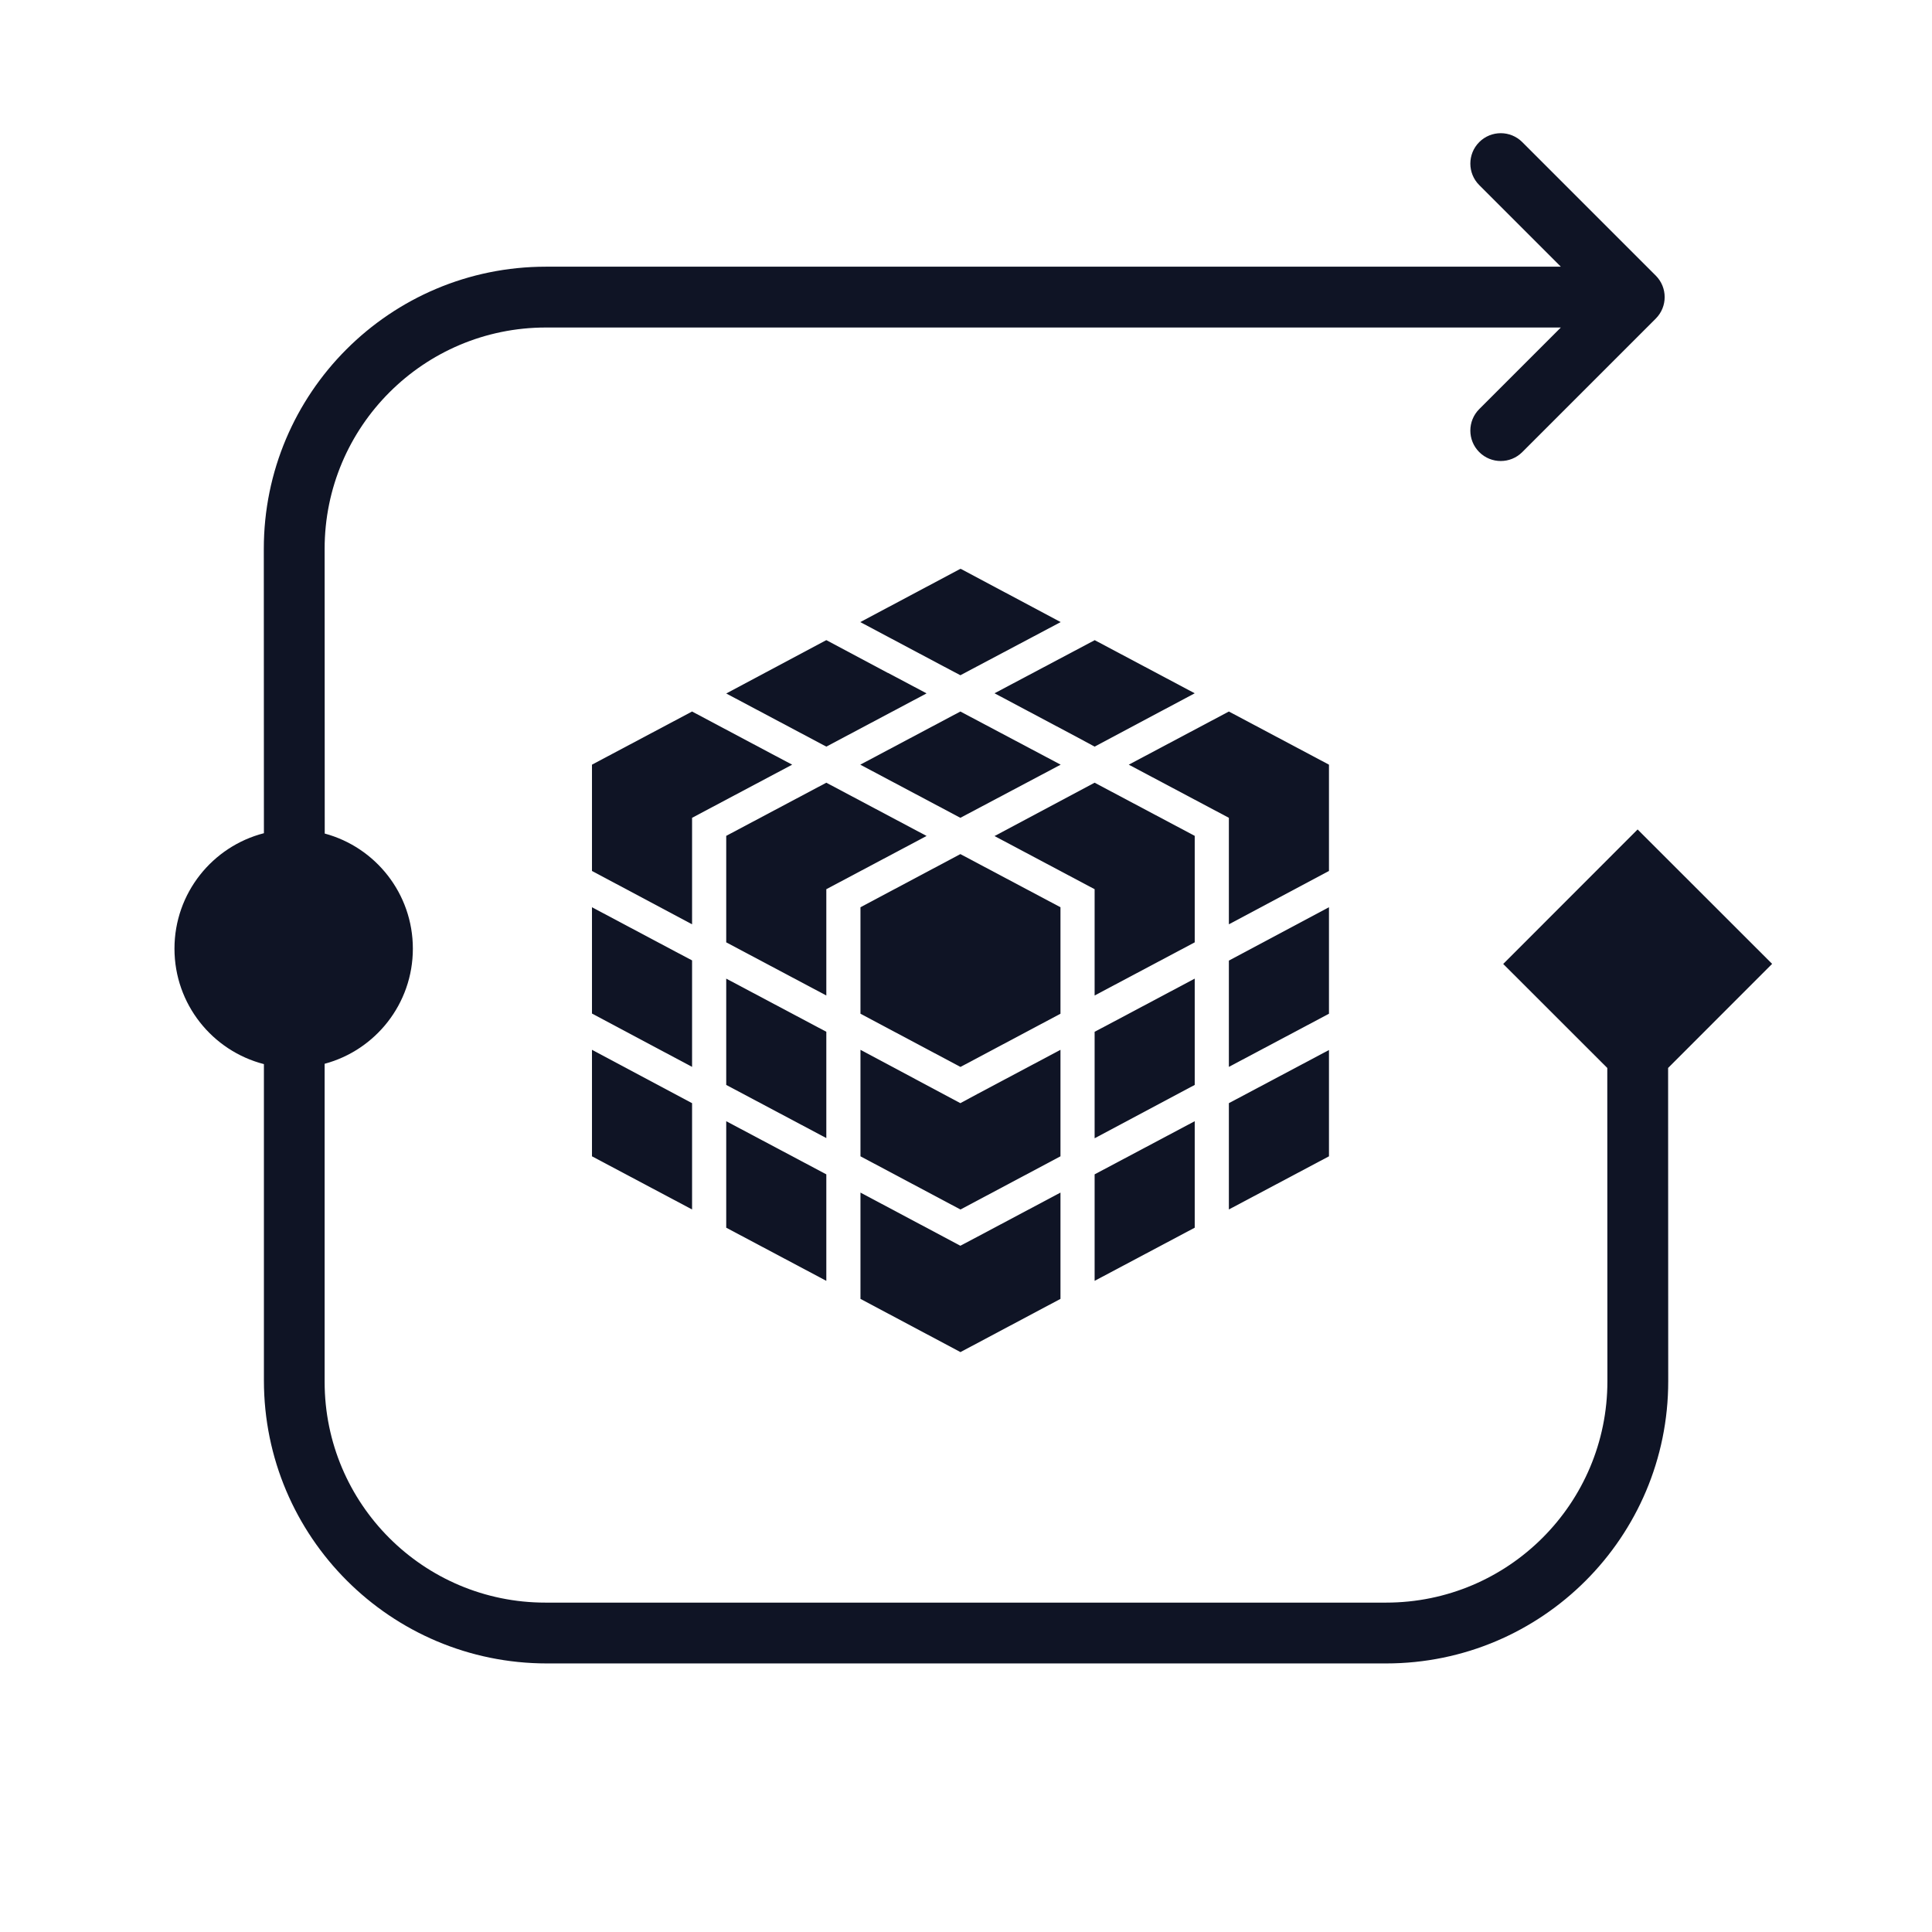
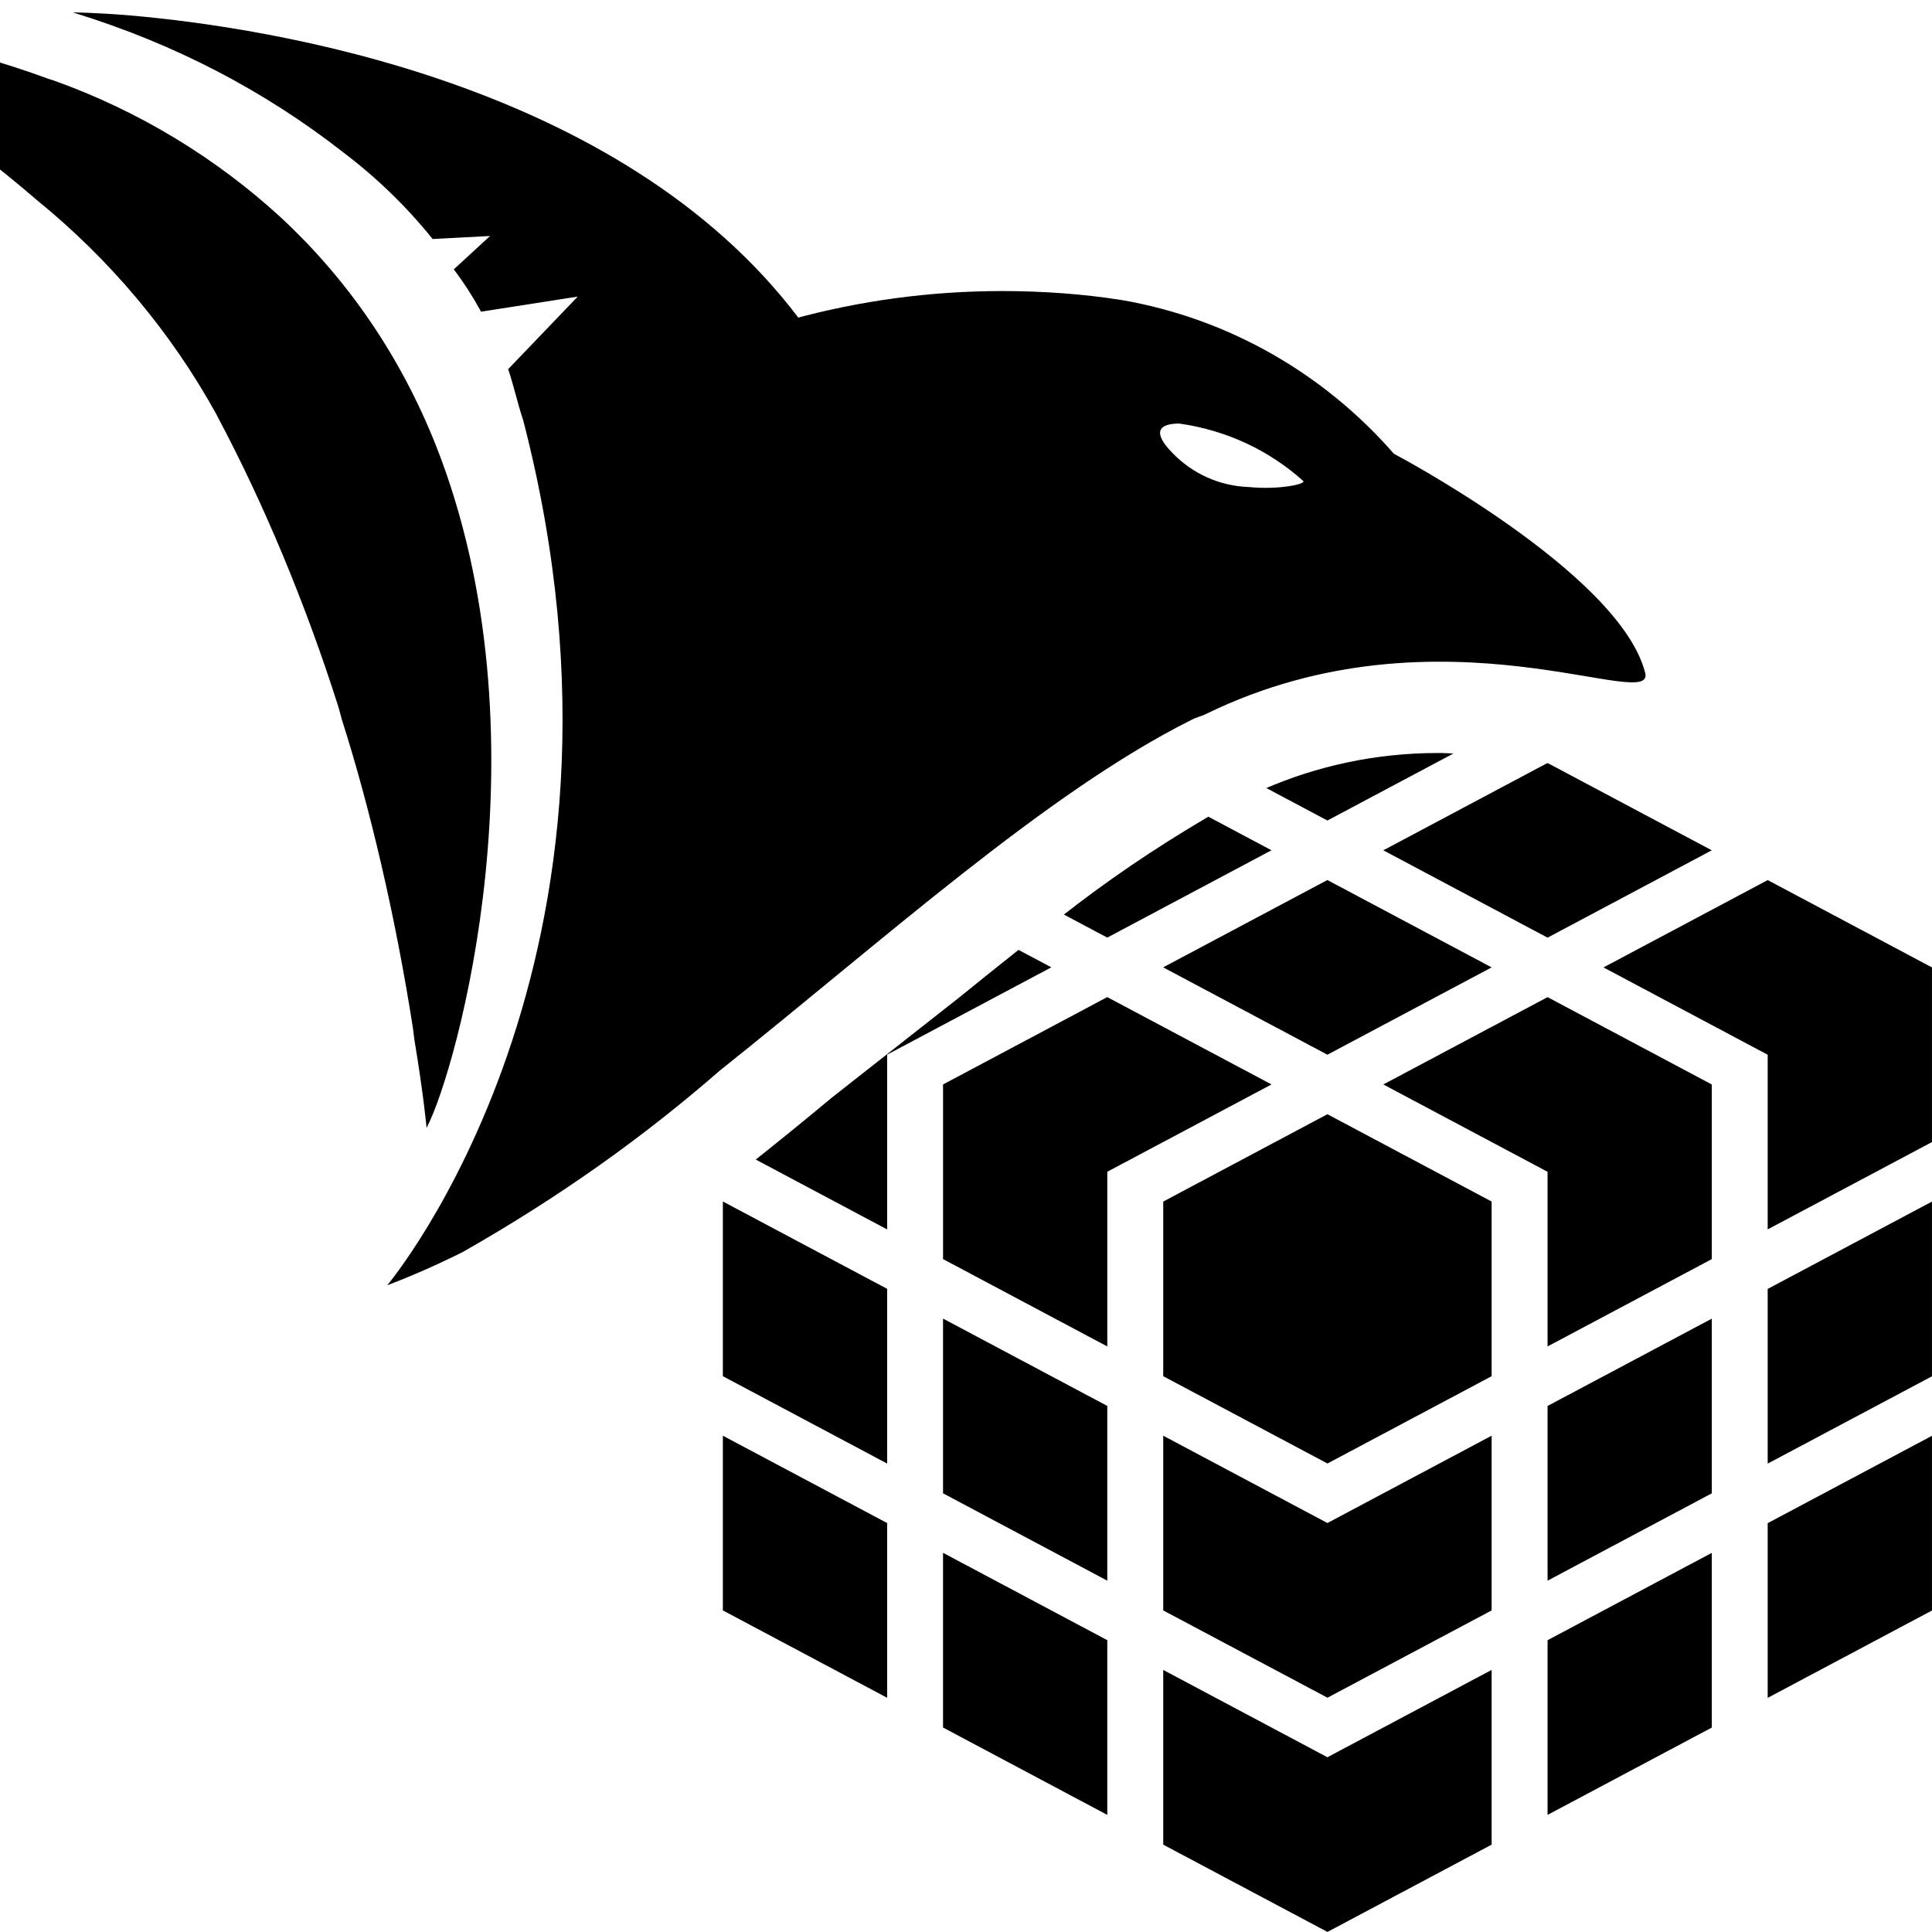
- <svg xmlns="http://www.w3.org/2000/svg" width="1024" height="1024" viewBox="0 0 1024 1024" fill="none">
-   <path d="M571.123 390.84L580.173 395.726L633.228 367.452L580.381 339.387L580.173 339.283L580.069 339.387L527.119 367.452L571.123 390.84Z" fill="#0F1425" />
-   <path d="M704.383 405.289L651.329 377.119L598.274 405.289L651.329 433.458V489.9L704.383 461.627V405.289Z" fill="#0F1425" />
-   <path d="M509.018 377.119L455.964 405.289L509.018 433.458L562.177 405.289L509.018 377.119Z" fill="#0F1425" />
-   <path d="M491.021 443.021L437.967 414.852L384.913 443.021V499.464L437.967 527.633V471.294L491.021 443.125V443.021Z" fill="#0F1425" />
-   <path d="M562.073 480.857L509.018 452.688L456.068 480.857V537.3L509.018 565.469H509.122L562.073 537.3V480.857Z" fill="#0F1425" />
-   <path d="M651.329 641.038L704.383 612.868V556.53L651.329 584.699V641.038Z" fill="#0F1425" />
-   <path d="M580.173 678.874L633.228 650.705V594.262L580.173 622.431V678.874Z" fill="#0F1425" />
-   <path d="M509.018 660.268L456.068 632.098V688.437L509.018 716.606V716.71H509.122V716.606L562.073 688.437V632.098L518.069 655.486L509.018 660.268Z" fill="#0F1425" />
-   <path d="M651.329 565.469L704.383 537.3V480.857L651.329 509.13V565.469Z" fill="#0F1425" />
-   <path d="M580.173 546.863V603.305L633.228 575.032V518.693L589.224 542.081L580.173 546.863Z" fill="#0F1425" />
-   <path d="M509.018 584.699L456.068 556.426V612.868L509.018 641.038H509.122L562.073 612.868V556.426L518.069 579.814L509.018 584.699Z" fill="#0F1425" />
-   <path d="M633.228 443.021L580.173 414.852L527.119 443.125L580.173 471.294V527.633L633.228 499.464V443.021Z" fill="#0F1425" />
-   <path d="M313.758 612.868L366.812 641.038V584.699L313.758 556.426V612.868Z" fill="#0F1425" />
-   <path d="M384.913 594.262V650.705L437.967 678.874V622.431L384.913 594.262Z" fill="#0F1425" />
-   <path d="M313.758 480.857V537.196L366.812 565.469V509.026L357.762 504.245L313.758 480.857Z" fill="#0F1425" />
-   <path d="M384.913 518.693V575.032L437.967 603.201V546.863L384.913 518.693Z" fill="#0F1425" />
-   <path d="M419.866 405.289L409.255 399.676L366.812 377.119L313.758 405.289V461.627L366.812 489.9V433.458L419.866 405.289Z" fill="#0F1425" />
-   <path d="M491.021 367.556L490.917 367.452H491.021L470.632 356.642H470.528L437.967 339.283L384.913 367.556L437.967 395.726L491.021 367.556Z" fill="#0F1425" />
-   <path d="M509.018 357.889L562.177 329.72L509.33 301.551C509.33 301.551 509.122 301.551 508.914 301.551L455.964 329.72L499.968 353.108L509.018 357.889Z" fill="#0F1425" />
-   <path d="M172.115 441.8C199.021 449.044 218.824 473.614 218.824 502.809C218.824 532.022 198.995 556.605 172.062 563.831L172.062 732.418C172.062 797.035 224.445 849.418 289.062 849.418H734.652C799.453 849.418 851.978 796.874 851.955 732.073L851.896 566.044L796.732 510.918L867.97 439.629L939.259 510.867L884.133 566.032L884.192 732.061C884.222 814.671 817.261 881.655 734.652 881.655L289.879 881.654C207.036 881.654 139.879 814.497 139.879 731.654L139.879 564C112.618 556.996 92.473 532.255 92.473 502.809C92.473 473.363 112.618 448.622 139.878 441.617L139.824 290.945C139.795 208.335 206.755 141.351 289.365 141.351L827.276 141.351L784.034 98.11C777.739 91.815 777.739 81.609 784.034 75.315C790.329 69.02 800.534 69.02 806.829 75.315L877.587 146.072C883.881 152.367 883.881 162.573 877.587 168.867L806.829 239.625C800.534 245.92 790.329 245.92 784.034 239.625C777.739 233.331 777.739 223.125 784.034 216.83L827.276 173.588L289.365 173.588C224.563 173.589 172.038 226.132 172.061 290.934V290.949H172.062L172.115 441.8Z" fill="#0F1425" />
+ <svg xmlns="http://www.w3.org/2000/svg" version="1.1" width="1024" height="1024" viewBox="0 0 1024 1024">
+   <g id="icomoon-ignore">
+ </g>
+   <path d="M770.372 399.36c-1.997 0-3.908-0.239-5.939-0.239-0.707-0.008-1.542-0.012-2.379-0.012-32.812 0-64.026 6.842-92.294 19.177l1.489-0.579 32.307 17.186zM820.241 404.48l-0.205 0.102 0.597 0.102zM805.427 489.097l14.814 7.885 87.040-46.302-86.665-46.080-0.597-0.102-86.835 46.182zM1023.983 512.717l-0.034 0.017-87.023-46.268-87.040 46.285 87.023 46.285v92.57l87.074-46.285v-92.553l0.017-0.017h-0.017v-0.034zM586.871 496.947l87.040-46.285-33.468-17.801c-29.304 17.252-54.291 34.386-78.038 53.026l1.511-1.143 22.938 12.203zM790.596 512.734l-87.057-46.302-87.040 46.285 87.057 46.302 87.040-46.285zM470.204 558.985l87.040-46.285-17.408-9.233q-15.821 12.527-31.744 25.463l-67.294 52.907q-20.122 16.777-40.226 32.751l69.632 37.035zM673.929 574.771l-87.057-46.285-87.040 46.302v92.553l87.057 46.302v-92.587l87.040-46.285zM790.596 636.809l-0.017 0.017-87.023-46.268-87.023 46.302v92.553l87.057 46.268 87.006-46.268v-92.553l0.034-0.017h-0.034v-0.034zM1023.983 761.003l-87.074 46.302v92.604l87.074-46.302v-92.604zM820.241 961.929l87.040-46.285v-92.587l-87.040 46.285v92.587zM790.596 977.698v-92.604l-87.040 46.285-87.023-46.285v92.604l87.057 46.268 87.006-46.268zM1023.983 636.86l-87.074 46.302v92.587l87.074-46.285v-92.604zM820.241 745.199v92.587l87.040-46.285v-92.587l-87.040 46.285zM703.556 807.236l-87.023-46.285v92.604l87.057 46.268 87.006-46.268v-92.604l-87.040 46.285zM733.201 574.788l87.040 46.285v92.57l87.040-46.285v-92.604l-0.034 0.017-87.006-46.268-87.040 46.285zM383.13 853.555l87.074 46.302v-92.604l-87.074-46.302v92.604zM499.831 823.023v92.604l87.057 46.302v-92.604h-0.017l-87.040-46.302zM383.13 636.809v92.604l87.074 46.302v-92.604l-87.074-46.302zM499.831 698.88v92.604l87.057 46.302v-92.604l-0.017-0.017-87.040-46.285zM226.099 597.811c16.009-30.447 65.69-208.213 4.796-362.103-18.837-47.277-46.616-87.403-81.524-119.99l-0.191-0.177c-34.466-31.678-75.549-56.775-120.873-72.938l-2.485-0.773c-45.202-16.634-97.546-28.049-151.973-31.928l-1.849-0.106c56.257 27.108 104.729 59.186 148.239 96.843l-0.834-0.706c38.944 31.665 71.105 69.956 95.132 113.374l1.005 1.98c23.995 45.093 46.275 98.136 63.792 153.3l1.897 6.922c14.976 46.981 28.372 104.282 37.567 162.977l0.884 6.854c4.813 28.843 6.417 46.473 6.417 46.473zM639.471 378.3c124.962-60.877 240.333 1.604 232.311-22.426-14.421-52.907-132.983-115.371-132.983-115.371-36.794-42.164-87.208-71.616-144.328-81.487l-1.473-0.211c-18.528-2.892-39.897-4.544-61.652-4.544-38.468 0-75.729 5.165-111.128 14.839l2.95-0.687c-94.532-124.979-280.388-153.822-354.099-160.222-19.217-1.604-30.43-1.604-30.43-1.604 54.618 16.78 102.073 41.929 143.564 74.357l-0.972-0.731c18.136 13.673 33.925 28.958 47.664 45.967l0.395 0.506 30.447-1.604-19.234 17.698c4.976 6.502 9.754 13.835 13.967 21.521l0.454 0.904 51.285-8.004-36.864 38.451c3.209 9.609 4.813 17.63 8.021 27.307 73.694 285.201-72.107 458.24-72.107 458.24 12.817-4.813 27.307-11.23 40.055-17.63 51.583-29.337 96.163-61.153 137.161-96.966l-0.969 0.829c86.528-68.898 173.039-147.405 249.941-185.856 3.209-1.673 4.813-1.673 8.021-3.277zM625.050 224.495c25.514 3.608 47.993 14.523 65.803 30.53l-0.114-0.1c1.604 1.604-12.817 4.813-28.843 3.209-15.733-0.551-29.815-7.191-40.046-17.621l-0.009-0.009c-11.213-11.213-8.004-16.009 3.209-16.009z" />
</svg>
